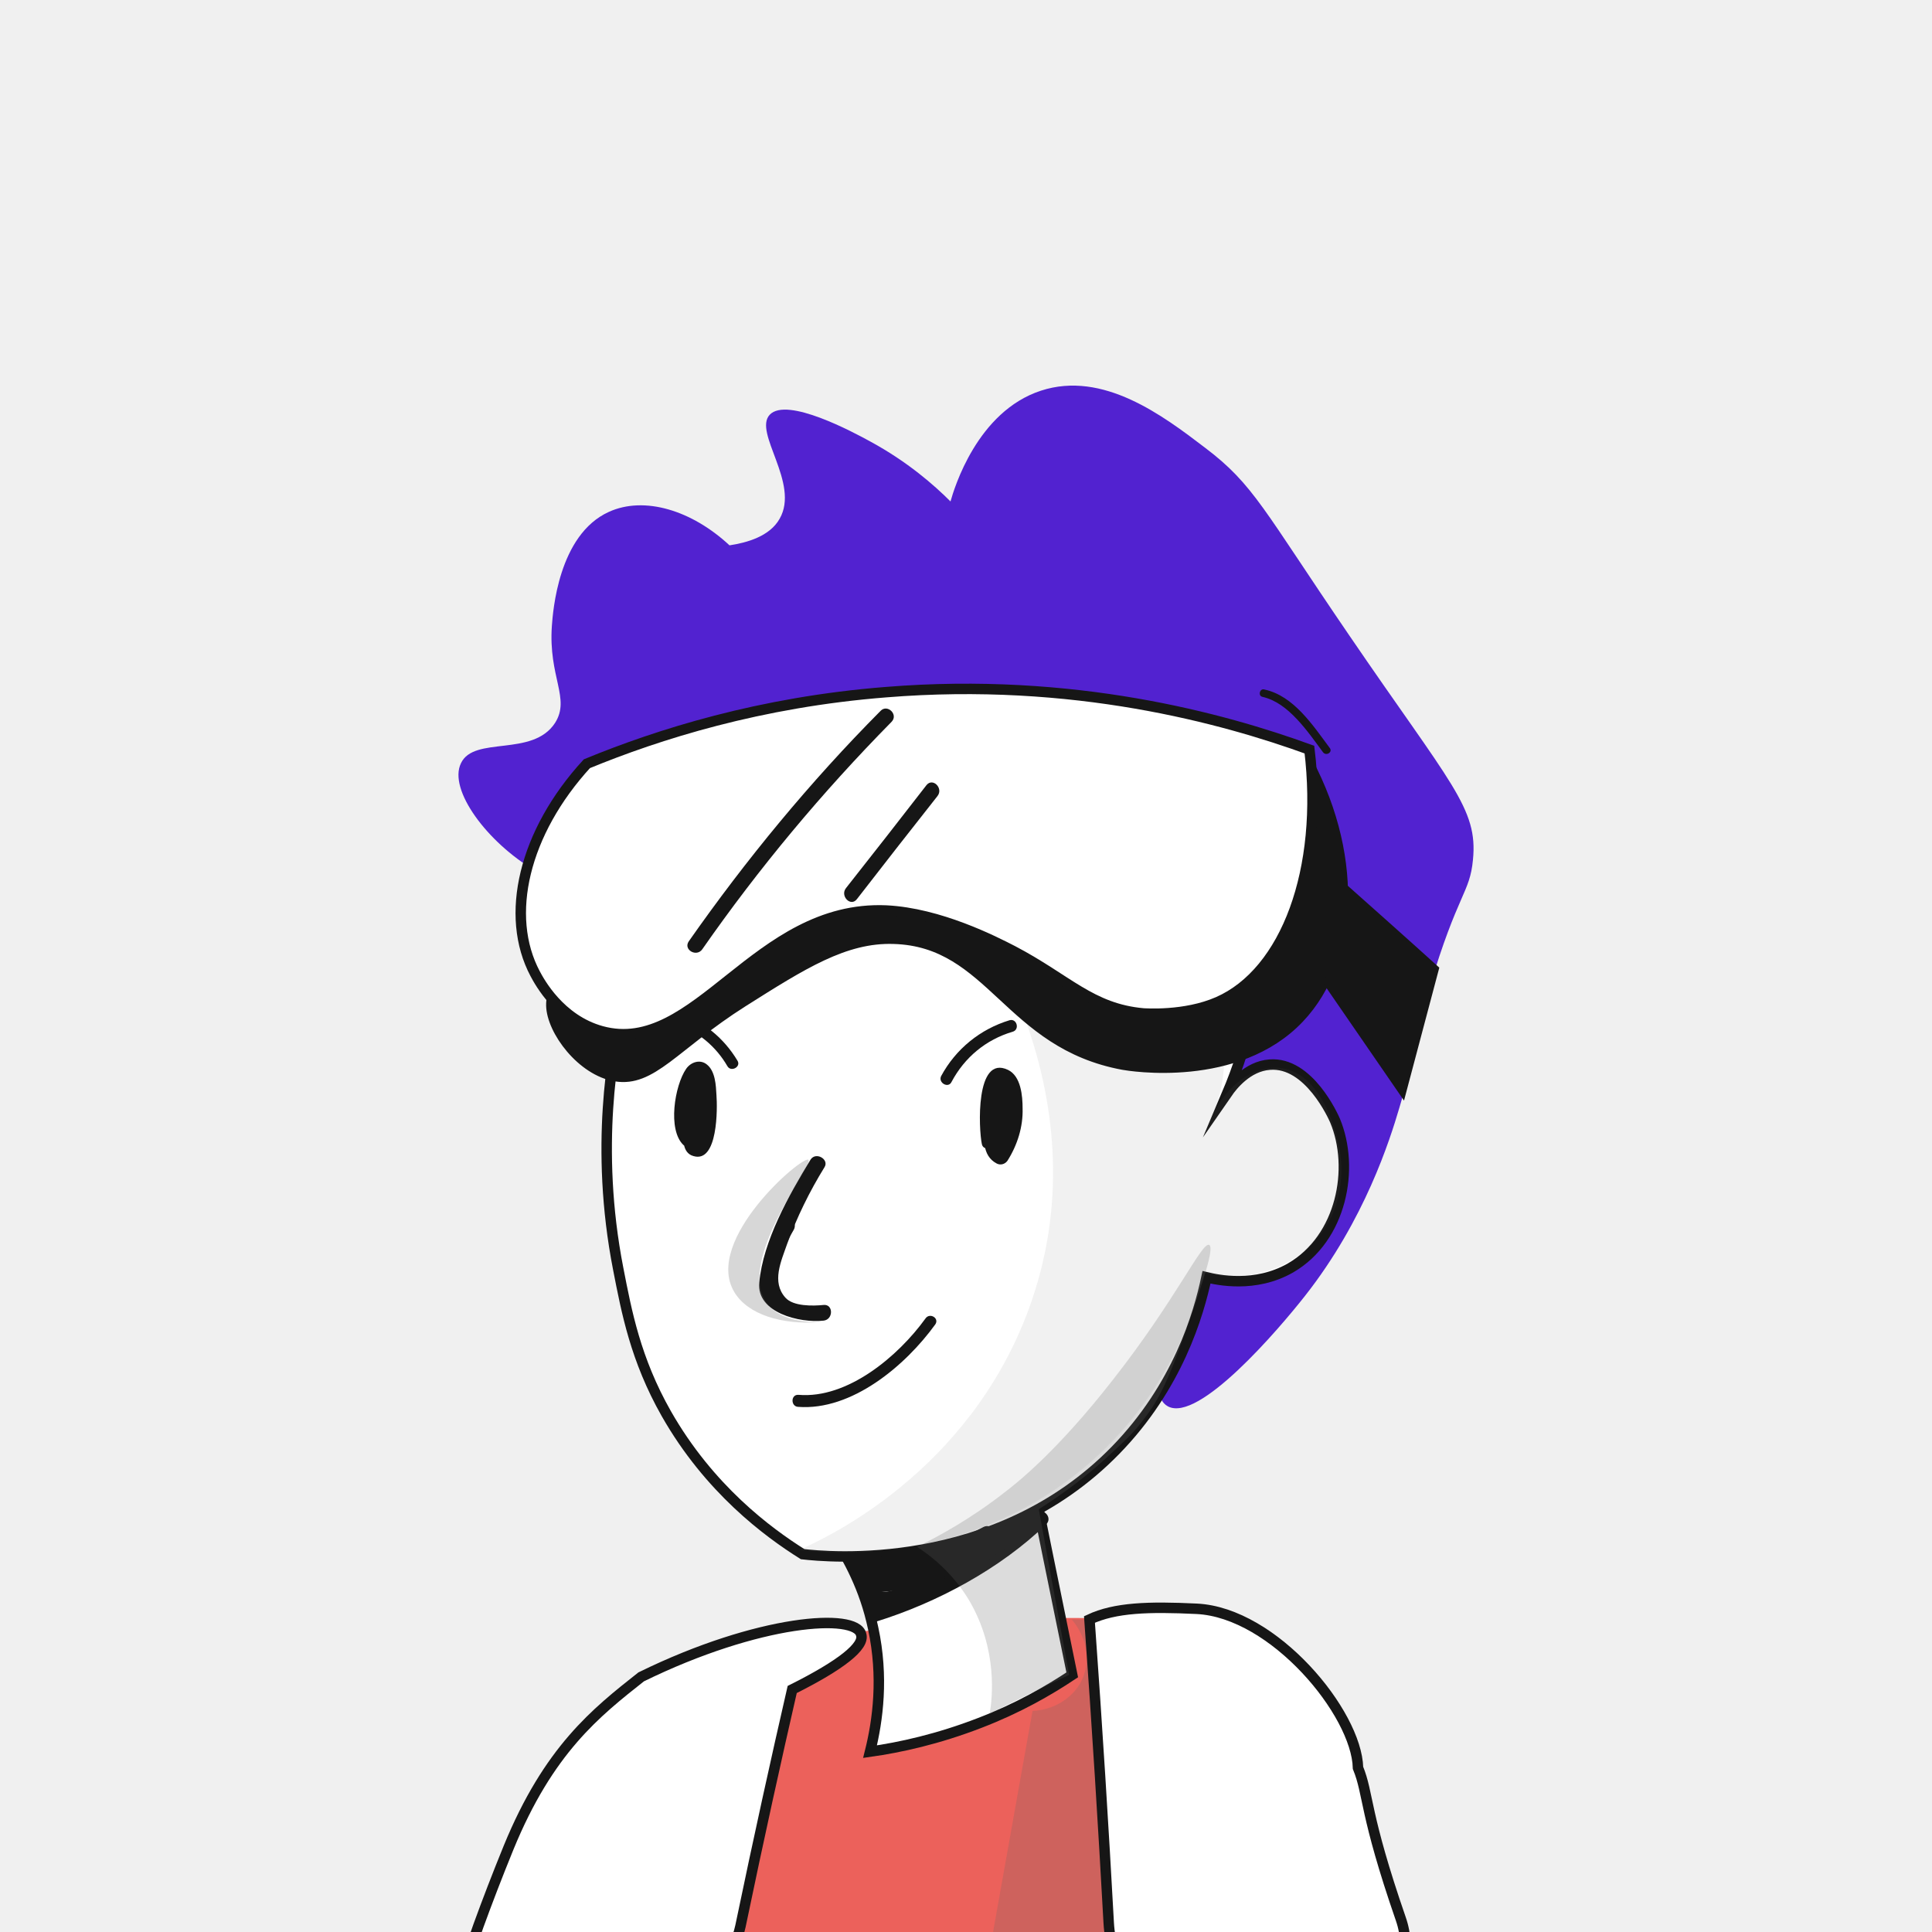
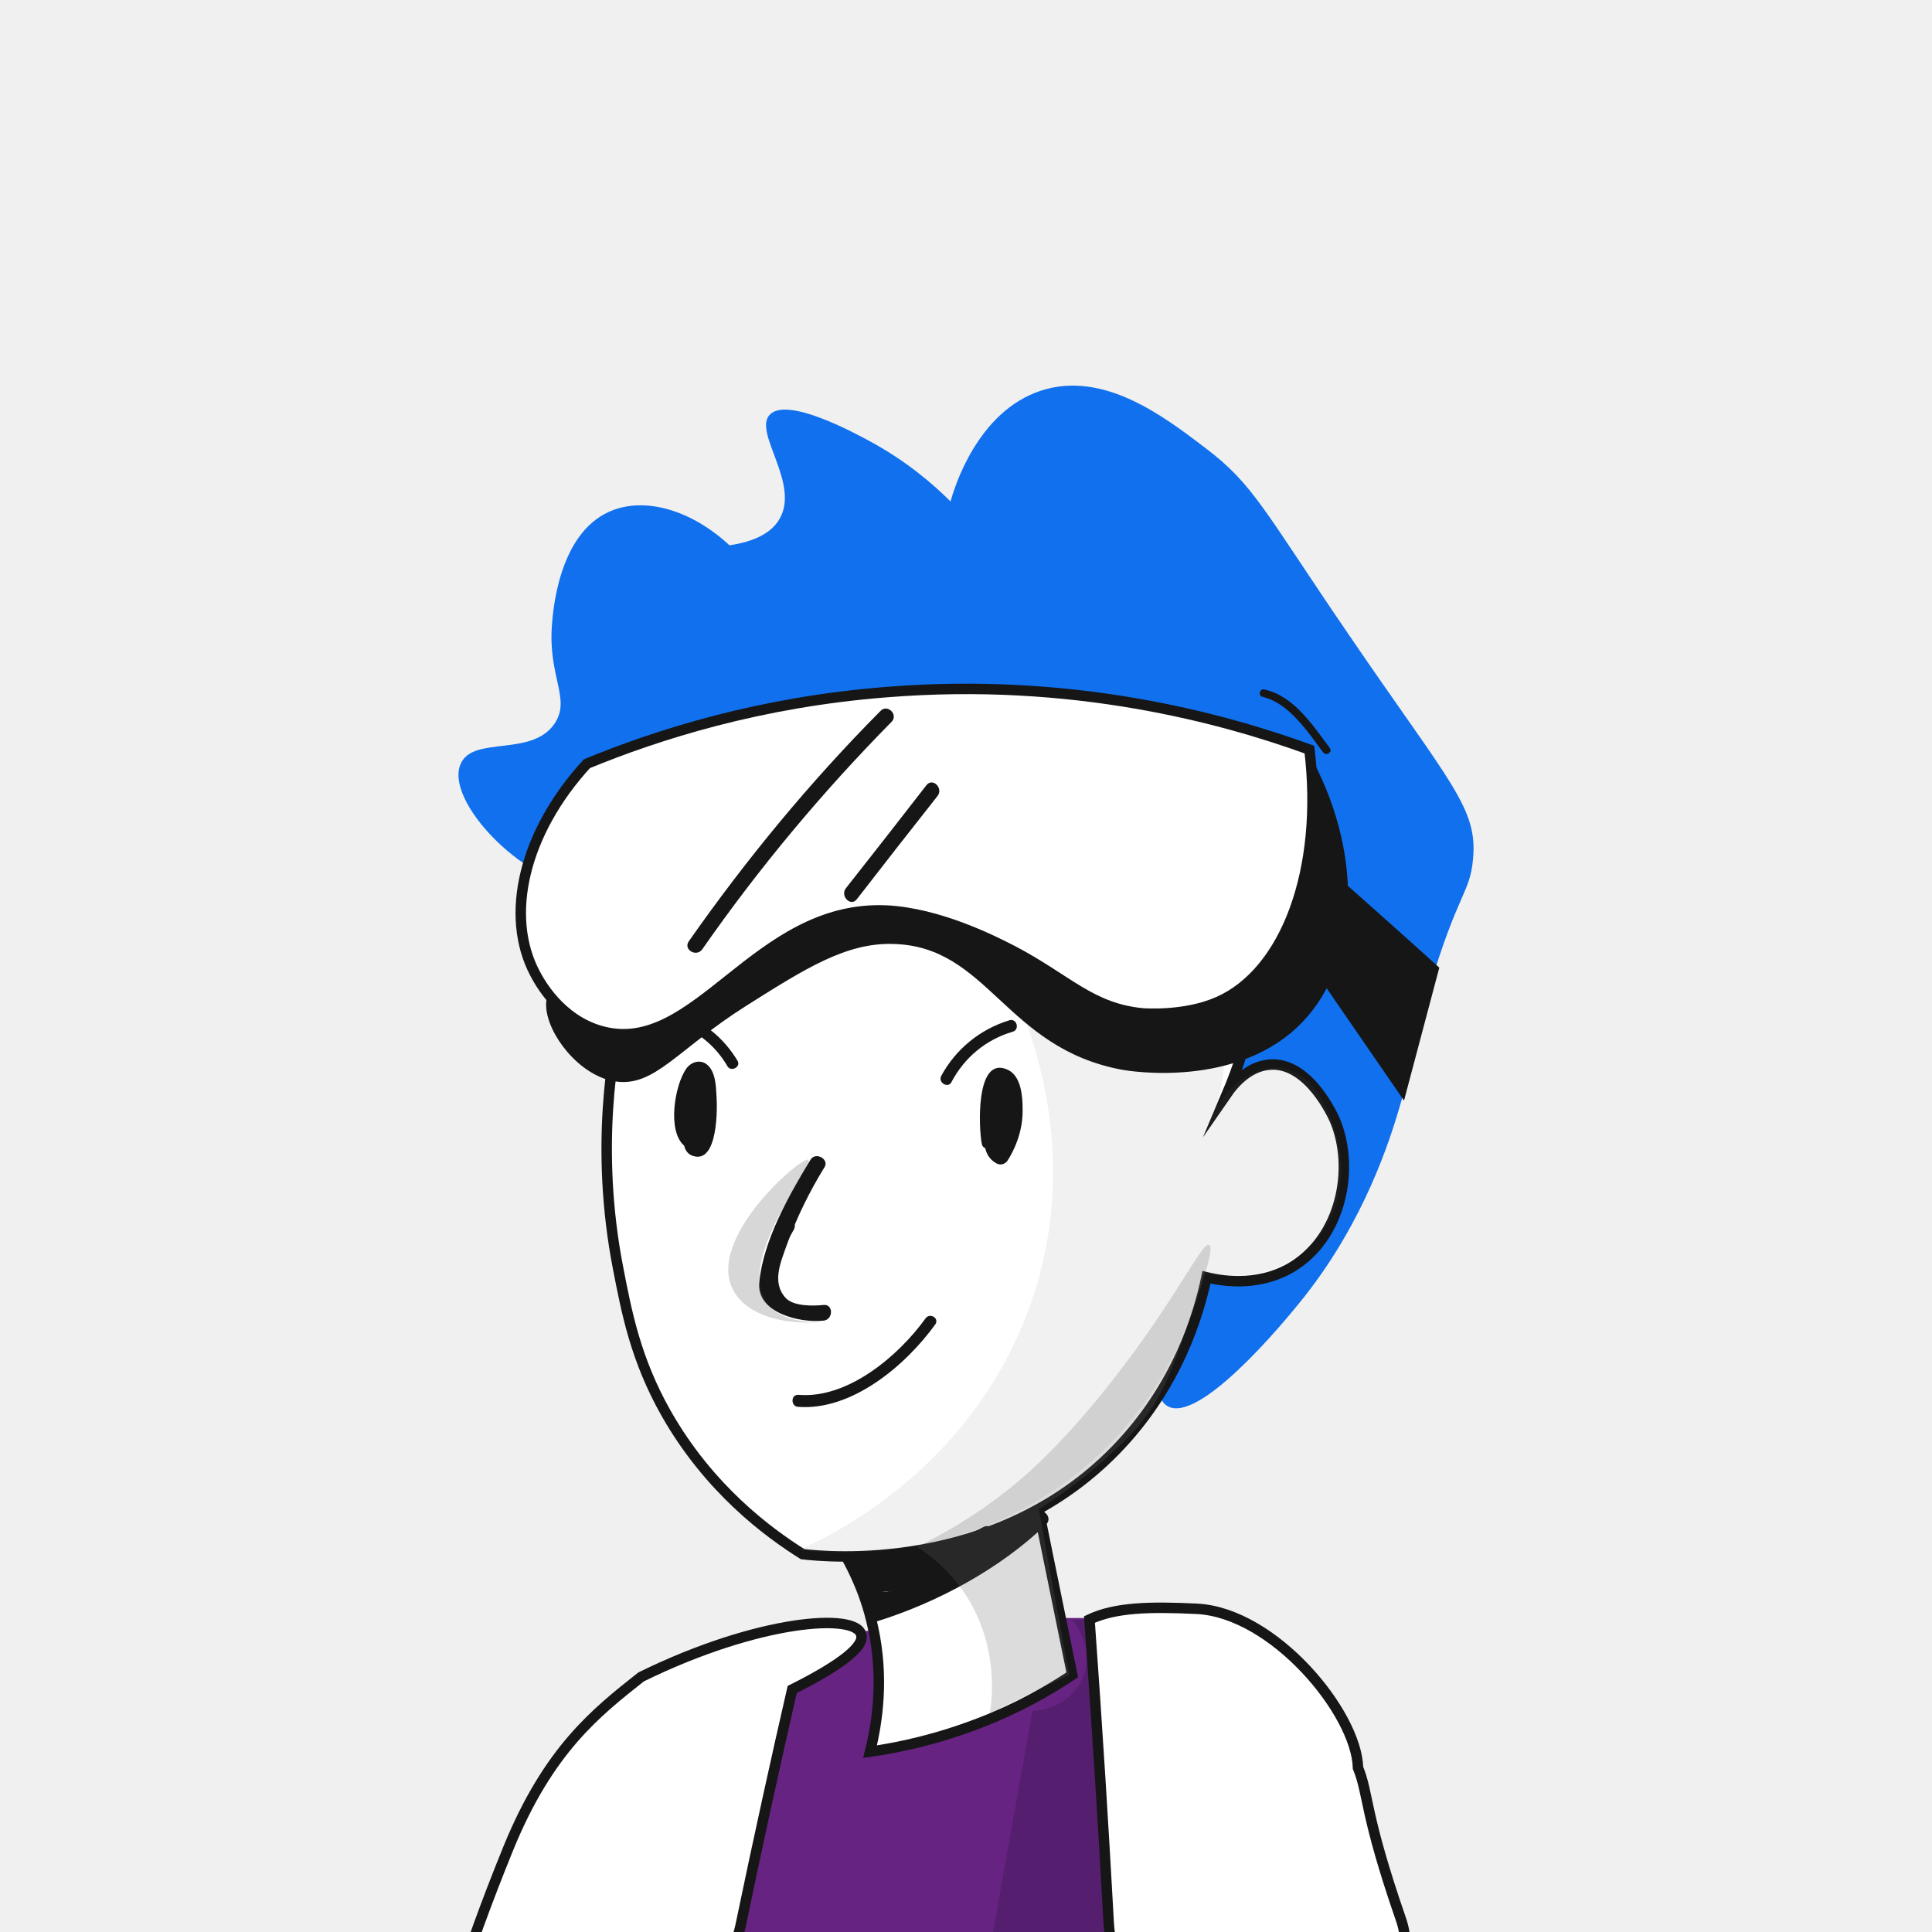
<svg xmlns="http://www.w3.org/2000/svg" width="100%" height="100%" viewBox="0 0 512 512" version="1.1" xml:space="preserve" style="fill-rule:evenodd;clip-rule:evenodd;stroke-miterlimit:10;">
  <g transform="matrix(1.38453,0,0,1.38453,-1026.72,-24.9468)">
-     <path d="M864.3,339.3C859.555,354.824 843.191,371.702 850.326,387.089C878.322,447.461 1027.93,437.997 968.461,374.875C957.985,373 974.693,328.863 960.827,328.118C949.544,327.512 937.245,327.513 924.1,328.5C900.5,330.2 880.3,334.6 864.3,339.3Z" style="fill:rgb(236,97,91);fill-rule:nonzero;" />
+     <path d="M864.3,339.3C859.555,354.824 843.191,371.702 850.326,387.089C878.322,447.461 1027.93,437.997 968.461,374.875C957.985,373 974.693,328.863 960.827,328.118C949.544,327.512 937.245,327.513 924.1,328.5C900.5,330.2 880.3,334.6 864.3,339.3Z" style="fill:rgb(102,35,129);fill-rule:nonzero;" />
  </g>
  <g transform="matrix(1.38453,0,0,1.38453,-1026.72,-24.9468)">
-     <path d="M939.2,345.5C936.739,359.284 934.28,373.067 931.821,386.848C915.002,481.145 1003.01,446.256 998.927,388.634C998.578,383.707 998.202,378.829 997.8,374C990.3,358.9 982.7,343.8 975.2,328.8C965.7,328.5 956.2,328.2 946.7,328C946.9,328.2 950.8,332.6 949.2,338.1C948.1,342.2 944,345.3 939.2,345.5Z" style="fill:rgb(102,102,102);fill-opacity:0.22;fill-rule:nonzero;" />
+     <path d="M939.2,345.5C936.739,359.284 934.28,373.067 931.821,386.848C915.002,481.145 1003.01,446.256 998.927,388.634C998.578,383.707 998.202,378.829 997.8,374C990.3,358.9 982.7,343.8 975.2,328.8C965.7,328.5 956.2,328.2 946.7,328C946.9,328.2 950.8,332.6 949.2,338.1C948.1,342.2 944,345.3 939.2,345.5Z" style="fill:rgb(86,30,110);fill-rule:nonzero;" />
  </g>
  <g transform="matrix(1.38453,0,0,1.38453,-1026.72,-24.9468)">
    <path d="M956,356.4C955.43,366.519 954.798,376.724 954.101,387.014C951.989,418.213 1007.8,511.8 978.6,415.8C972,394.2 964.3,374.4 956,356.4Z" style="fill:rgb(102,102,102);fill-opacity:0.3;fill-rule:nonzero;" />
  </g>
  <g transform="matrix(1.38453,0,0,1.38453,-1026.72,-24.9468)">
    <path d="M950.1,328C951.585,348.608 952.794,368.01 953.781,386.033C955.518,417.773 1018.38,410.443 1009.7,385.343C1002.67,365.02 1003.57,361.476 1001.5,356.4C1001.25,345.92 985.411,326.667 970.614,325.954C961.466,325.512 955,325.7 950.1,328Z" style="fill:white;fill-rule:nonzero;stroke:rgb(22,22,22);stroke-width:2px;" />
  </g>
  <g transform="matrix(1.38453,0,0,1.38453,-1026.72,-24.9468)">
    <path d="M893.2,341.4C890.219,354.388 886.857,369.571 883.3,386.685C878.504,409.76 813.375,441.055 833.118,386.685C834.859,381.891 836.777,376.911 838.9,371.7C846.6,352.9 855.668,345.799 864.293,338.984C886.831,327.932 905.5,326.7 906.4,330.9C907.1,333.1 902.6,336.7 893.2,341.4Z" style="fill:white;fill-rule:nonzero;stroke:rgb(22,22,22);stroke-width:2px;" />
  </g>
  <g transform="matrix(1.38453,0,0,1.38453,-1026.72,-24.9468)">
-     <path d="M843.9,184.6C834.9,179.3 827.3,169.2 829.8,164.1C832.3,158.8 843.5,163 847.8,156.4C850.8,151.7 846.5,147.6 847.2,137.8C847.4,135.2 848.4,120.4 858.1,116C864.9,112.9 874,115.7 881.2,122.4C884.5,121.9 888.9,120.7 890.8,117.3C894.7,110.5 885.7,100.8 888.9,97.4C892.2,93.9 905,100.8 908.1,102.5C915.3,106.4 920.4,110.9 923.5,114C924.2,111.5 928.6,96.8 940.8,92.8C952.7,88.9 964.2,97.6 972.2,103.7C981.6,110.8 983.4,115.6 999.8,139.6C1019.3,168.2 1024.5,172.7 1023.5,182.6C1022.9,189 1020.6,188.9 1015.2,207C1011.4,219.6 1012.1,221.1 1009.4,230.1C1007.6,236.2 1002.8,251.5 991.4,266C986.3,272.5 971,290.4 965.1,287.2C956.3,282.3 984.3,244.8 969.6,221.1C952.8,194.1 883,189.4 864.4,189.7C862.3,189.8 853,190 843.9,184.6Z" style="fill:rgb(82,34,208);fill-rule:nonzero;" />
+     <path d="M843.9,184.6C834.9,179.3 827.3,169.2 829.8,164.1C832.3,158.8 843.5,163 847.8,156.4C850.8,151.7 846.5,147.6 847.2,137.8C847.4,135.2 848.4,120.4 858.1,116C864.9,112.9 874,115.7 881.2,122.4C884.5,121.9 888.9,120.7 890.8,117.3C894.7,110.5 885.7,100.8 888.9,97.4C892.2,93.9 905,100.8 908.1,102.5C915.3,106.4 920.4,110.9 923.5,114C924.2,111.5 928.6,96.8 940.8,92.8C952.7,88.9 964.2,97.6 972.2,103.7C981.6,110.8 983.4,115.6 999.8,139.6C1019.3,168.2 1024.5,172.7 1023.5,182.6C1022.9,189 1020.6,188.9 1015.2,207C1011.4,219.6 1012.1,221.1 1009.4,230.1C1007.6,236.2 1002.8,251.5 991.4,266C986.3,272.5 971,290.4 965.1,287.2C956.3,282.3 984.3,244.8 969.6,221.1C952.8,194.1 883,189.4 864.4,189.7C862.3,189.8 853,190 843.9,184.6Z" style="fill:rgb(16,112,238);fill-rule:nonzero;" />
  </g>
  <g transform="matrix(1.38453,0,0,1.38453,-1026.72,-24.9468)">
    <path d="M898,301.6C896,308.1 905.4,314 908.7,329.7C910.7,339 909.6,347.3 908.1,353.3C913.8,352.5 921.1,350.9 929.1,347.8C936.4,345 942.3,341.6 946.8,338.6C943.6,323 940.4,307.3 937.3,291.7C908.2,291.6 899.6,296.4 898,301.6Z" style="fill:white;fill-rule:nonzero;stroke:rgb(22,22,22);stroke-width:2px;" />
  </g>
  <g transform="matrix(1.38453,0,0,1.38453,-1026.72,-24.9468)">
    <path d="M909.3,328.4C920.9,324.8 933,318.3 941.8,309.8C943.2,308.5 941.1,306.3 939.7,307.7C931.4,315.8 919.5,322.1 908.5,325.5C906.7,326.1 907.5,329 909.3,328.4Z" style="fill:rgb(22,22,22);fill-rule:nonzero;" />
  </g>
  <g transform="matrix(1.38453,0,0,1.38453,-1026.72,-24.9468)">
    <path d="M905.4,320.6C906.6,324 907.1,327.6 911.4,326.3C917.9,324.2 924.2,320.6 930.3,317.6C932,316.8 930.5,314.2 928.8,315C925.2,316.7 921.6,318.4 917.9,320.1C916.4,320.8 914.8,321.7 913.2,322.2C910.1,323.2 909.3,322.7 908.3,319.8C907.7,318 904.8,318.8 905.4,320.6Z" style="fill:rgb(22,22,22);fill-rule:nonzero;" />
  </g>
  <g transform="matrix(1.38453,0,0,1.38453,-1026.72,-24.9468)">
    <path d="M907.5,322.8C914.9,322.8 921.9,321 928.5,317.5C930.2,316.6 928.7,314 927,314.9C920.9,318.1 914.5,319.8 907.6,319.8C905.5,319.9 905.5,322.9 907.5,322.8Z" style="fill:rgb(22,22,22);fill-rule:nonzero;" />
  </g>
  <g transform="matrix(1.38453,0,0,1.38453,-1026.72,-24.9468)">
    <path d="M860.4,212.6C859.1,218.5 855.3,237.4 859.9,260.9C861.5,269.1 863.2,278.2 869.1,288.6C877.3,303 888.5,311.3 895.2,315.5C899.6,316 932,319.3 955.1,295.6C967,283.4 971,269.6 972.5,262.5C974.6,263 981.8,264.6 988.6,260.7C998.4,255 1000.9,241.6 997.1,232.5C996.8,231.8 992.1,221.2 984.6,221.8C980.3,222.1 977.4,225.9 976.5,227.2C979.5,220.1 988.6,195.9 977.4,177.1C959.5,147.1 901.5,148.3 877.2,173.5C866.7,184.4 863.5,198.8 860.4,212.6Z" style="fill:white;fill-rule:nonzero;stroke:rgb(22,22,22);stroke-width:2px;" />
  </g>
  <g transform="matrix(1.38453,0,0,1.38453,-1026.72,-24.9468)">
    <path d="M874.5,235.2C872.8,233.6 874,228.7 874.6,226.8C874.7,226.2 874.9,225.6 875.3,225C875.4,225.6 875.6,226.3 875.6,226.9C875.8,228.2 875.8,229.6 875.7,230.9C875.6,232.1 875.1,233.5 875.1,234.7C874.5,235.4 874.6,235.8 875.3,236C875.3,235.2 875.4,234.5 875.4,233.7C875.6,230.8 876.1,228 876.8,225.1C875.8,225 874.8,224.8 873.9,224.7C873.6,228.8 873.3,232.8 873.1,236.9C873.9,236.5 874.6,236 875.4,235.6L875.4,236C875.8,234.1 872.9,233.3 872.5,235.2C872.2,236.5 872.5,237.6 873.8,238.2C874.9,238.7 876,238.1 876.1,236.9C876.4,232.8 876.7,228.8 876.9,224.7C877,223 874.4,222.7 874,224.3C873.2,227.6 872.6,230.9 872.4,234.2C872.3,235.9 872.1,238.7 874.3,239.3C879,240.7 878.9,230.1 878.7,227.6C878.6,225.8 878.5,223.1 876.9,221.8C875.6,220.7 873.8,221.3 872.9,222.6C870.7,225.8 869.3,234.3 872.4,237.2C873.8,238.6 875.9,236.5 874.5,235.2Z" style="fill:rgb(22,22,22);fill-rule:nonzero;" />
  </g>
  <g transform="matrix(1.38453,0,0,1.38453,-1026.72,-24.9468)">
    <path d="M932.3,235.9C931.9,234 931.7,232 931.9,230.1C932,228.8 932.8,224.4 934,227.5C935.3,230.9 933.5,235.7 931.8,238.5C932.5,238.3 933.2,238.1 933.9,238C932.3,237.2 933,233.7 933.2,232.4C933.3,231.2 933.3,227.3 934.5,226.6C933.8,226.3 933,226 932.3,225.7C933.1,229.5 933,233.3 932.2,237.1C933.1,237 934,236.9 934.9,236.7C933.7,233.8 933.7,230.9 934.7,228L931.8,228C932.1,229.5 932.1,230.6 931.7,232.1C931.2,234 934.1,234.8 934.6,232.9C935.1,230.9 935.1,229.2 934.7,227.2C934.3,225.7 932.2,225.9 931.8,227.2C930.5,231 930.8,234.6 932.4,238.3C932.9,239.5 934.9,239.1 935.1,237.9C936,233.5 936,229.2 935.2,224.9C935,224 933.8,223.5 933,224C930.3,225.7 930.4,230.1 930.1,233C929.8,235.7 929.5,239.2 932.3,240.7C933,241.1 933.9,240.9 934.4,240.2C936.3,237.2 937.4,233.7 937.3,230.2C937.3,227.8 937,224 934.5,222.8C928.2,219.8 928.9,234.2 929.5,237C929.8,238.6 932.7,237.8 932.3,235.9Z" style="fill:rgb(22,22,22);fill-rule:nonzero;" />
  </g>
  <g transform="matrix(1.38453,0,0,1.38453,-1026.72,-24.9468)">
    <path d="M896.7,240C892.6,246.7 887.6,255.6 886.9,263.5C886.3,269.3 894.7,271.3 899.2,270.8C901.1,270.6 901.1,267.6 899.2,267.8C897.2,268 893.4,268.1 891.9,266.4C889.2,263.4 891.1,259.4 892.2,256.2C894.1,251 896.5,246.1 899.4,241.4C900.3,239.9 897.7,238.4 896.7,240Z" style="fill:rgb(22,22,22);fill-rule:nonzero;" />
  </g>
  <g transform="matrix(1.38453,0,0,1.38453,-1026.72,-24.9468)">
    <path d="M890.9,251.8C890.5,252.5 890.1,253.2 889.7,253.9C889.3,254.6 889.5,255.5 890.2,256C890.9,256.4 891.9,256.2 892.3,255.5C892.7,254.8 893.1,254.1 893.5,253.4C893.9,252.7 893.7,251.8 893,251.3C892.2,250.9 891.3,251.1 890.9,251.8Z" style="fill:rgb(22,22,22);fill-rule:nonzero;" />
  </g>
  <g transform="matrix(1.38453,0,0,1.38453,-1026.72,-24.9468)">
    <path d="M871.1,214C875.2,215.5 878.6,218.3 880.8,222.1C881.5,223.3 883.5,222.2 882.7,221C880.1,216.7 876.3,213.6 871.6,211.9C870.3,211.4 869.7,213.5 871.1,214Z" style="fill:rgb(22,22,22);fill-rule:nonzero;" />
  </g>
  <g transform="matrix(1.38453,0,0,1.38453,-1026.72,-24.9468)">
    <path d="M923.7,225.1C926.2,220.4 930.3,217 935.4,215.5C936.8,215.1 936.2,212.9 934.8,213.3C929.2,215 924.5,218.8 921.7,224C921.1,225.3 923.1,226.4 923.7,225.1Z" style="fill:rgb(22,22,22);fill-rule:nonzero;" />
  </g>
  <g transform="matrix(1.38453,0,0,1.38453,-1026.72,-24.9468)">
    <path d="M906.6,318.2C906.5,318.2 906.5,318.3 906.4,318.3C907,318.4 907.6,318.5 908.2,318.5C908.1,318.4 908.1,318.4 908,318.3L908,320.4C908.8,320.2 909.5,320.1 910.3,319.9C911.9,319.8 912.5,317.2 910.7,317C909.9,316.7 909.1,316.4 908.2,316.1L908.2,318.7C908.5,318.7 908.9,318.7 909.2,318.8L909.2,315.9C908.3,315.9 907.4,315.8 906.5,315.8C904.6,315.2 904,318 905.7,318.7C909.3,320.2 913.7,318.8 917.3,318C922.2,317 926.9,315.4 931.3,313C930.7,312.2 930.1,311.4 929.5,310.6C926.5,313.6 922.2,314.5 918.3,315.9C914.5,317.2 910.6,318.6 906.8,319.9C905,320.5 905.7,323.3 907.6,322.8C916.7,320.6 929.8,319.8 936.2,312.1C937.4,310.6 935.3,308.5 934.1,310C931,313.7 926.6,315.1 922.1,316.2C917,317.5 911.9,318.7 906.8,319.9C907.1,320.9 907.3,321.8 907.6,322.8C912.6,321 917.6,319.3 922.6,317.5C925.9,316.3 929,315.2 931.6,312.7C932.8,311.5 931.3,309.5 929.8,310.3C926.1,312.3 922.3,313.7 918.2,314.6C914.8,315.4 909.8,317 906.5,315.7C906.2,316.7 906,317.6 905.7,318.6C907.3,319.1 908.4,319.1 910,318.7C911.5,318.3 911.3,316.3 910,315.8C908.5,315.2 908.2,315.3 906.7,316C905.6,316.5 905.8,318 906.7,318.6C908.3,319.6 908,319.5 909.9,319.8C910,318.8 910.2,317.8 910.3,316.9C908.7,317 907.1,317.1 905.9,318.3C905.3,318.9 905.4,319.8 905.9,320.4C906,320.5 906,320.5 906.1,320.6C906.5,321.1 907.4,321.1 907.9,320.8C908,320.8 908,320.7 908.1,320.7C909.8,320 908.3,317.4 906.6,318.2Z" style="fill:rgb(22,22,22);fill-rule:nonzero;" />
  </g>
  <g transform="matrix(1.38453,0,0,1.38453,-1026.72,-24.9468)">
    <path d="M938.8,307.8C936.1,308.7 933.6,310 931.4,311.8C929.9,313 932,315.1 933.5,313.9C935.3,312.4 937.3,311.3 939.5,310.6C941.4,310.1 940.6,307.2 938.8,307.8Z" style="fill:rgb(22,22,22);fill-rule:nonzero;" />
  </g>
  <g transform="matrix(1.38453,0,0,1.38453,-1026.72,-24.9468)">
    <path d="M894.3,287.3C904.6,288.1 914.9,279.4 920.6,271.5C921.4,270.3 919.5,269.2 918.7,270.4C913.5,277.6 903.8,285.8 894.4,285C892.9,284.9 892.9,287.2 894.3,287.3Z" style="fill:rgb(22,22,22);fill-rule:nonzero;" />
  </g>
  <g transform="matrix(1.38453,0,0,1.38453,-1026.72,-24.9468)">
    <path d="M926.2,190.7C928.1,193.3 953.4,228.3 938.4,268.8C926.9,299.8 899.8,312.4 894.5,314.7C899.3,315.3 926.2,318 949,299C965.3,285.4 970.5,268.1 972.1,261.7C980.5,263.6 989.1,260.9 994.1,254.6C999.3,248.1 998.4,240.5 998,238.1C997.2,233.5 994,222.9 986.2,222.4C980.9,222.1 975.3,226.5 972.9,233.4C976.8,224.8 976,218.7 975.3,215.7C971.6,200.9 951.8,189.4 926.2,190.7Z" style="fill:rgb(102,102,102);fill-opacity:0.09;fill-rule:nonzero;" />
  </g>
  <g transform="matrix(1.38453,0,0,1.38453,-1026.72,-24.9468)">
    <path d="M896.3,240C895.1,239.2 876.2,255.4 882.1,265.3C884.7,269.7 891.3,271.6 898.4,271.1C894.5,271.1 890.4,270.3 888.3,267.4C882.4,259.2 897.5,240.8 896.3,240Z" style="fill:rgb(102,102,102);fill-opacity:0.26;fill-rule:nonzero;" />
  </g>
  <g transform="matrix(1.38453,0,0,1.38453,-1026.72,-24.9468)">
    <path d="M973,256.3C971.6,255.7 966.7,266.7 954.6,282.1C944,295.7 936.4,301.7 934.2,303.4C927.6,308.6 921.4,312 917.1,314.1C919.7,315.8 923.9,319 927.1,324.4C932.6,333.8 931.5,343.2 931,346C936.1,343.5 941.1,341 946.2,338.6C944.3,328 942.3,317.5 940.4,306.9C946.4,303.1 951,299.3 954.6,295.9C957.1,293.6 958.8,292 960.7,289.4C963.1,286.3 965.1,282.6 968.5,272.9C971.7,263.7 974.1,256.8 973,256.3Z" style="fill:rgb(102,102,102);fill-opacity:0.23;fill-rule:nonzero;" />
  </g>
  <g transform="matrix(1.38453,0,0,1.38453,-1026.72,-24.9468)">
    <path d="M846.6,210.5C846.7,215.5 852.6,223.4 859.3,224.5C866.6,225.7 870.9,218.5 884,210.2C895.4,203 903.4,197.9 912.6,198.2C931.1,198.7 934.2,218.2 956.5,222.3C957.6,222.5 978.5,226 990.6,213.2C1001.5,201.7 1002.1,180.7 991.3,161.8C871.4,184 846.3,199.9 846.6,210.5Z" style="fill:rgb(22,22,22);fill-rule:nonzero;stroke:rgb(22,22,22);stroke-width:1px;" />
  </g>
  <g transform="matrix(1.38453,0,0,1.38453,-1026.72,-24.9468)">
    <path d="M1010.1,227.5C1004.2,218.9 998.3,210.4 992.4,201.8C994.1,196.7 995.9,191.6 997.6,186.5C1003.9,192.1 1010.2,197.7 1016.5,203.4C1014.4,211.4 1012.2,219.5 1010.1,227.5Z" style="fill:rgb(22,22,22);fill-rule:nonzero;stroke:rgb(22,22,22);stroke-width:1px;" />
  </g>
  <g transform="matrix(1.38453,0,0,1.38453,-1026.72,-24.9468)">
    <path d="M853.9,164.2C841.8,177.4 838.1,193.3 844,204.4C844.8,205.9 848.7,213.2 856.7,215.4C874.9,220.4 886.2,191.2 911.2,192.3C921.4,192.8 931.9,198.2 935.4,200C945.9,205.5 950.4,211.1 960.4,212C960.7,212 968.3,212.6 974.7,209.8C987.7,204.1 995,184.5 992.2,161.5C975.7,155.5 947,147.6 911.2,150.5C887,152.4 867.5,158.6 853.9,164.2Z" style="fill:white;fill-rule:nonzero;stroke:rgb(22,22,22);stroke-width:2px;" />
  </g>
  <g transform="matrix(1.38453,0,0,1.38453,-1026.72,-24.9468)">
    <path d="M876,199.7C886.8,184.2 898.9,169.7 912.2,156.2C913.6,154.8 911.4,152.7 910.1,154.1C896.6,167.7 884.4,182.5 873.4,198.2C872.3,199.8 874.9,201.3 876,199.7Z" style="fill:rgb(22,22,22);fill-rule:nonzero;" />
  </g>
  <g transform="matrix(1.38453,0,0,1.38453,-1026.72,-24.9468)">
    <path d="M905.6,190.1C910.7,183.5 915.8,177 921,170.4C922.2,168.9 920.1,166.8 918.9,168.3C913.8,174.9 908.7,181.4 903.5,188C902.3,189.5 904.4,191.7 905.6,190.1Z" style="fill:rgb(22,22,22);fill-rule:nonzero;" />
  </g>
  <g transform="matrix(1.38453,0,0,1.38453,-1026.72,-24.9468)">
    <path d="M983.2,151.4C988.2,152.5 991.9,158.1 994.8,162C995.4,162.8 996.7,162 996.1,161.2C992.9,156.9 989.2,151.2 983.6,150C982.7,149.7 982.3,151.2 983.2,151.4Z" style="fill:rgb(22,22,22);fill-rule:nonzero;" />
  </g>
</svg>
